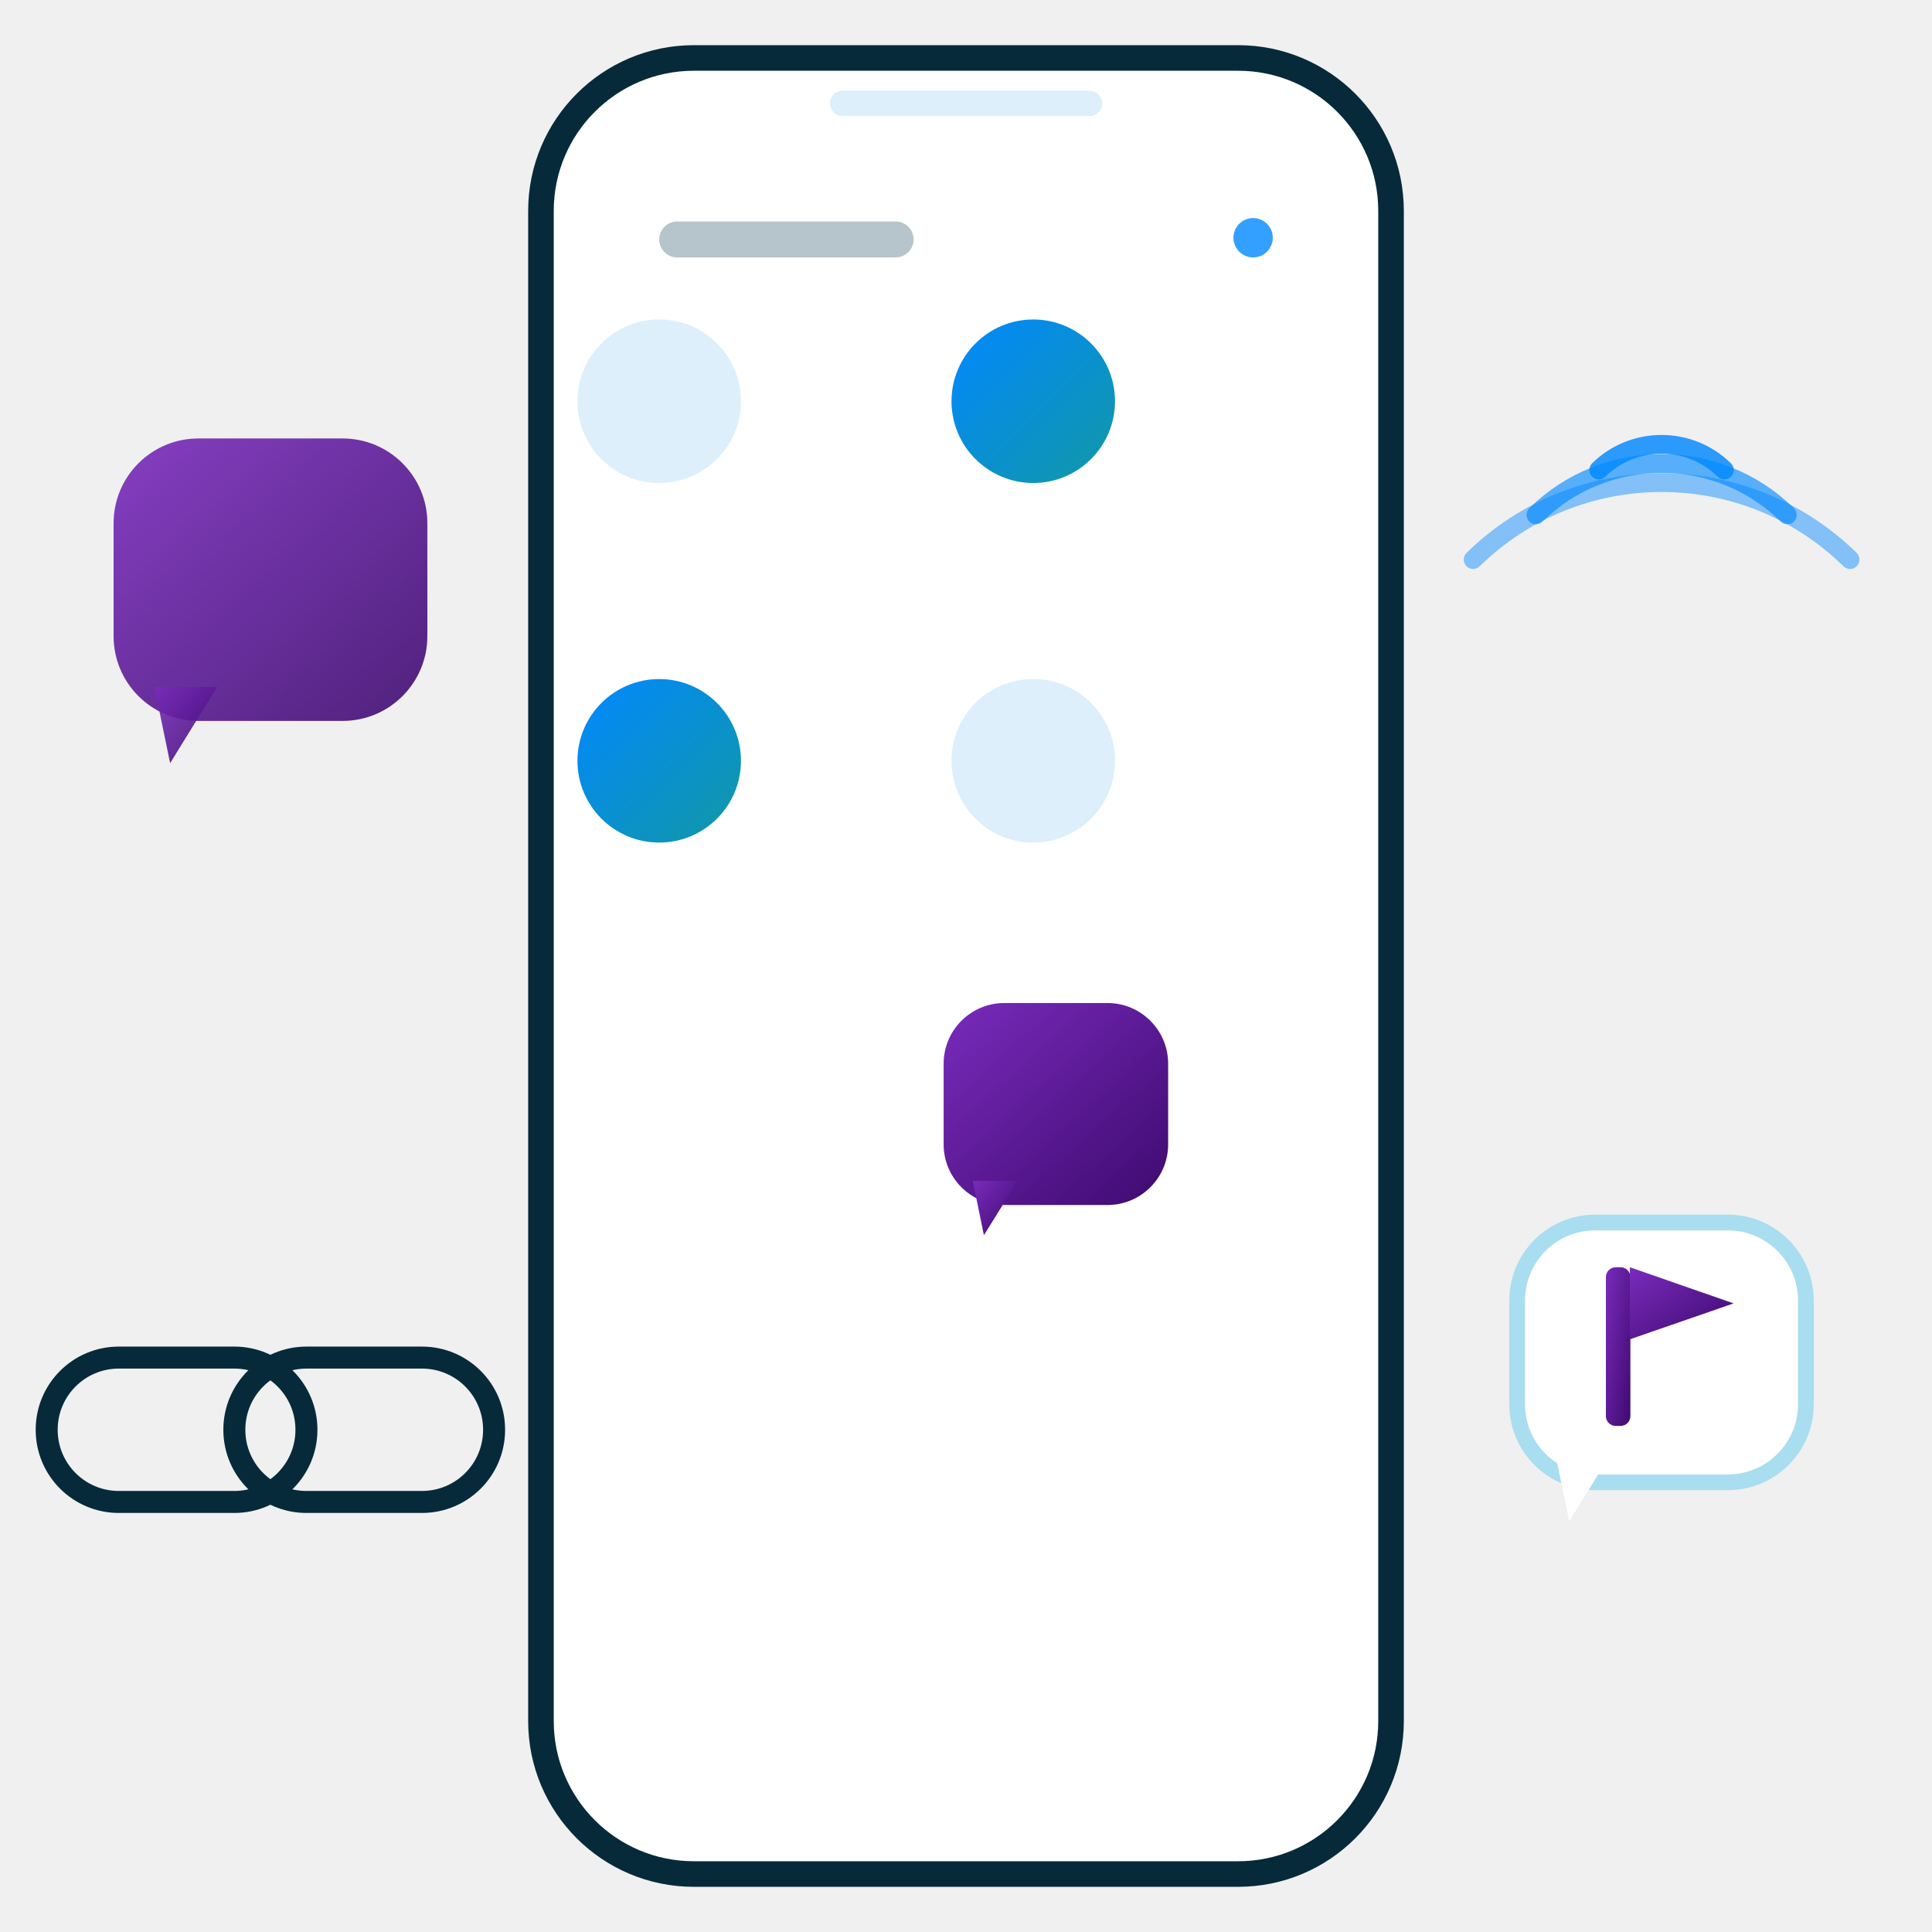
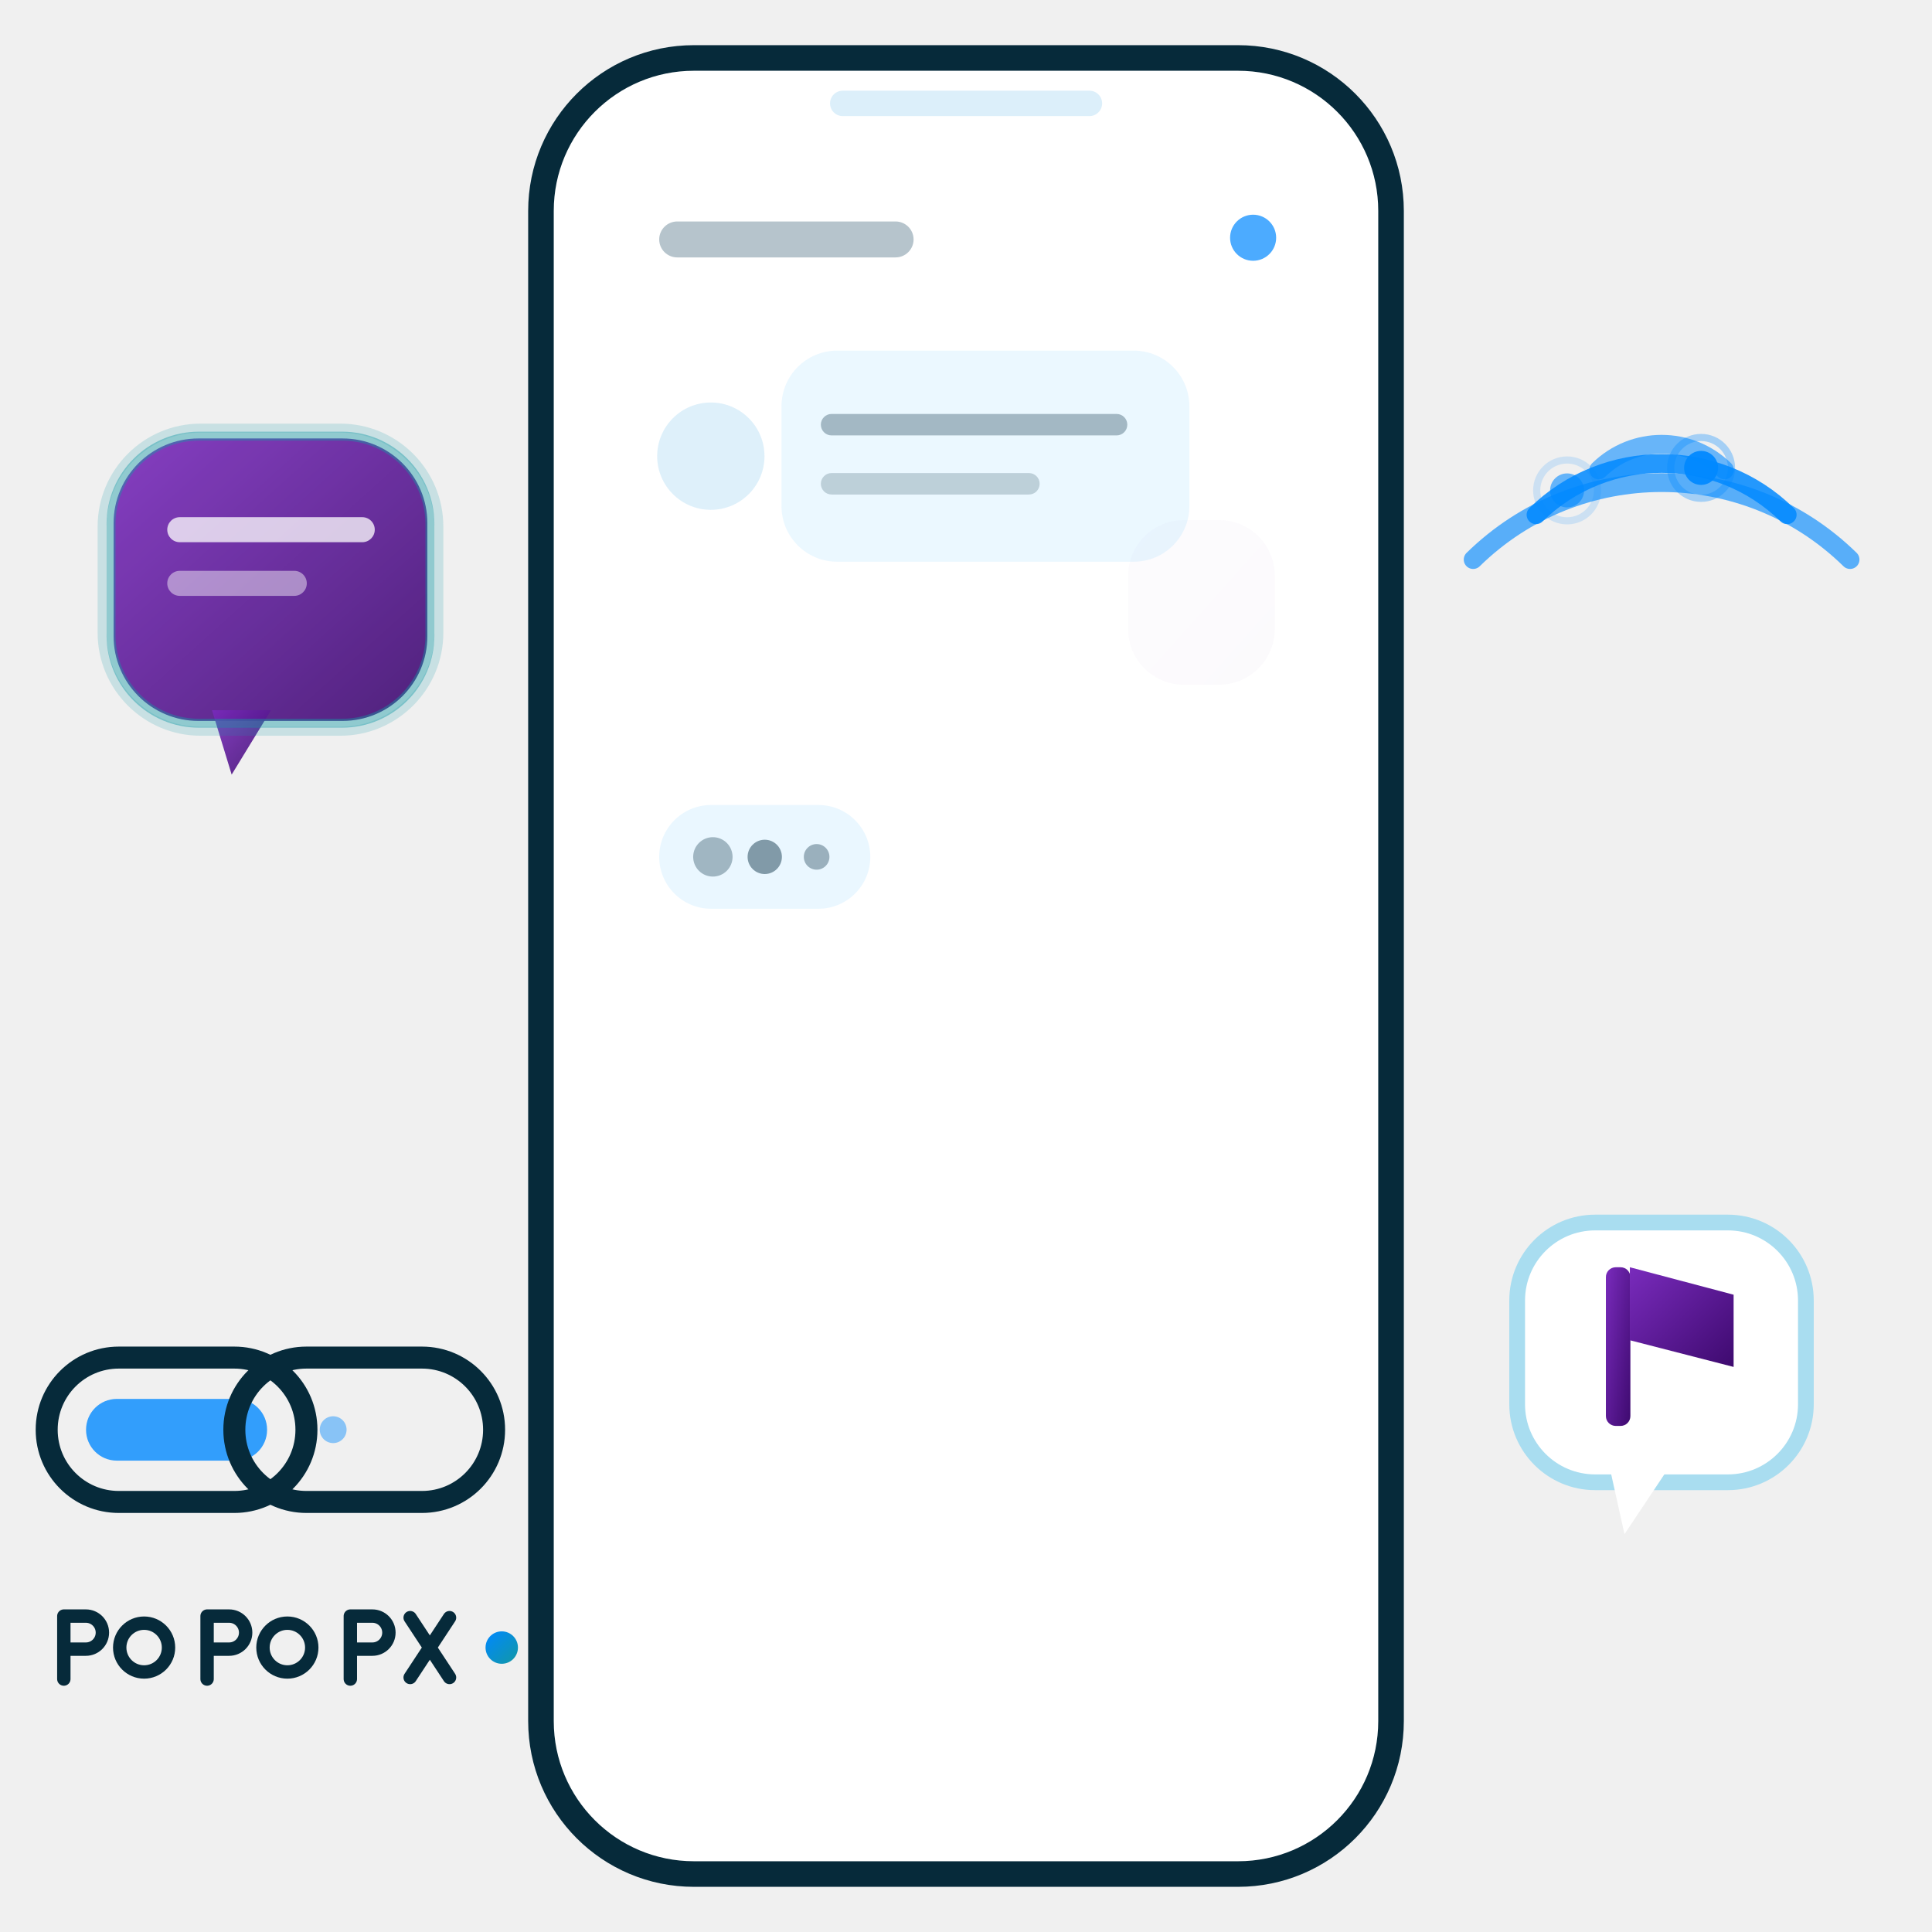
<svg xmlns="http://www.w3.org/2000/svg" width="1080" height="1080" viewBox="0 0 1080 1080">
  <defs>
    <linearGradient id="g1" x1="0" y1="0" x2="1" y2="1">
      <stop offset="0" stop-color="#792BBC" />
      <stop offset="1" stop-color="#3E0A6F" />
    </linearGradient>
    <linearGradient id="g2" x1="0" y1="0" x2="1" y2="1">
      <stop offset="0" stop-color="#7A2BBE" />
      <stop offset="1" stop-color="#3D0A6D" />
    </linearGradient>
    <linearGradient id="g3" x1="0" y1="0" x2="1" y2="1">
      <stop offset="0" stop-color="#0088FF" />
      <stop offset="1" stop-color="#1298A5" />
    </linearGradient>
    <linearGradient id="g4" x1="0" y1="0" x2="1" y2="1">
      <stop offset="0" stop-color="#0088FF" />
      <stop offset="1" stop-color="#70F0F9" />
    </linearGradient>
  </defs>
  <g>
    <rect x="302.4" y="32.4" width="475.2" height="1015.2" rx="85.5" fill="#FFFFFF" stroke="#062A3A" stroke-width="14.3" />
    <rect x="330.9" y="78.1" width="418.2" height="913.7" rx="47.5" fill="#FFFFFF" />
-     <rect x="464.0" y="50.7" width="152.1" height="14.2" rx="7.1" fill="#DCEFFA" />
+     <rect x="464" y="50.7" width="152.1" height="14.2" rx="7.1" fill="#DCEFFA" />
    <rect x="368.5" y="123.8" width="142.2" height="20.1" rx="10.1" fill="#6E8A99" opacity="0.5" />
-     <circle cx="700.5" cy="132.9" r="11.0" fill="#0088FF" opacity="0.8" />
-     <circle cx="368.5" cy="224.3" r="45.7" fill="#DCEFFA" />
-     <circle cx="577.6" cy="224.3" r="45.7" fill="url(#g3)" />
-     <circle cx="368.5" cy="425.3" r="45.7" fill="url(#g3)" />
-     <circle cx="577.6" cy="425.3" r="45.7" fill="#DCEFFA" />
-     <rect x="527.5" y="560.7" width="125.5" height="112.9" rx="33.9" fill="url(#g1)" />
-     <path d="M 543.8 660.1 L 568.9 660.1 L 550.0 690.5 Z" fill="url(#g1)" />
+     <circle cx="700.5" cy="132.9" r="12.88" fill="#0088FF" opacity="0.7" />
+     <circle cx="397.36" cy="255" r="30" fill="#DCEFFA" opacity="0.93" />
+     <rect x="436.86" y="196" width="228" height="118" rx="31.1" fill="#EAF7FF" opacity="0.93" />
+     <rect x="458.86" y="231.4" width="171.31" height="12" rx="6" fill="#6E8A99" opacity="0.58" />
+     <rect x="458.86" y="264.44" width="122.31" height="12" rx="6" fill="#6E8A99" opacity="0.37" />
+     <rect x="630.64" y="290.75" width="81.96" height="92" rx="31.1" fill="url(#g1)" opacity="0.02" />
+     <rect x="654.64" y="322.03" width="53.27" height="12" rx="6" fill="#FFFFFF" opacity="0.01" />
+     <rect x="368.5" y="450" width="118" height="58" rx="29" fill="#EAF7FF" opacity="1" />
+     <circle cx="398.5" cy="479" r="11.01" fill="#6E8A99" opacity="0.6" />
+     <circle cx="427.5" cy="479" r="9.59" fill="#6E8A99" opacity="0.85" />
+     <circle cx="456.5" cy="479" r="7.16" fill="#6E8A99" opacity="0.65" />
    <rect x="63.5" y="245.1" width="175.4" height="157.9" rx="47.4" fill="url(#g1)" opacity="0.9" />
-     <path d="M 86.3 384.0 L 121.4 384.0 L 95.1 426.6 Z" fill="url(#g1)" opacity="0.9" />
+     <path d="M 118.5 397.0 L 151.5 397.0 L 129.5 433.0 Z" fill="url(#g1)" opacity="0.9" />
+     <rect x="62.07" y="243.81" width="178.26" height="160.47" rx="49.11" fill="none" stroke="#1298A5" stroke-width="5" opacity="0.43" />
+     <rect x="57.07" y="239.31" width="188.26" height="169.47" rx="55.11" fill="none" stroke="#1298A5" stroke-width="5" opacity="0.18" />
+     <rect x="93.5" y="289.1" width="116" height="14" rx="7" fill="#FFFFFF" opacity="0.75" />
+     <rect x="93.5" y="319.1" width="78" height="14" rx="7" fill="#FFFFFF" opacity="0.45" />
    <rect x="848.1" y="683.4" width="161.4" height="145.2" rx="43.6" fill="#FFFFFF" stroke="#A9DDF0" stroke-width="8.8" />
-     <path d="M 869.1 811.2 L 901.4 811.2 L 877.2 850.4 Z" fill="#FFFFFF" />
+     <path d="M 900.1 821.6 L 932.1 821.6 L 908.1 857.6 Z" fill="#FFFFFF" />
    <rect x="897.7" y="708.4" width="13.7" height="88.7" rx="5.5" fill="url(#g1)" />
-     <path d="M 911.1 708.4 L 969.1 728.6 L 911.1 748.7 Z" fill="url(#g1)" />
+     <path d="M 911.1 708.4 L 969.1 723.75 L 969.1 764.12 L 911.1 749.2 Z" fill="url(#g1)" />
+     <path d="M 893.71 262.7 a 50.2 50.2 0 0 1 70.28 0" fill="none" stroke="#0088FF" stroke-width="10.5" stroke-linecap="round" stroke-linejoin="round" opacity="0.57" />
+     <path d="M 858.64 287.75 a 100.3 100.3 0 0 1 140.42 0" fill="none" stroke="#0088FF" stroke-width="10.5" stroke-linecap="round" stroke-linejoin="round" opacity="0.85" />
+     <path d="M 823.5 312.8 a 150.5 150.5 0 0 1 210.7 0" fill="none" stroke="#0088FF" stroke-width="10.5" stroke-linecap="round" stroke-linejoin="round" opacity="0.63" />
+     <circle cx="876.02" cy="274.14" r="9.5" fill="#0088FF" opacity="0.58" />
+     <circle cx="876.02" cy="274.14" r="17" fill="none" stroke="#0088FF" stroke-width="4" opacity="0.15" />
+     <circle cx="950.92" cy="261.56" r="9.5" fill="#0088FF" opacity="0.93" />
+     <circle cx="950.92" cy="261.56" r="17" fill="none" stroke="#0088FF" stroke-width="4" opacity="0.32" />
    <rect x="26.1" y="758.9" width="145.2" height="80.7" rx="40.3" fill="none" stroke="#062A3A" stroke-width="12.3" />
-     <rect x="131.0" y="758.9" width="145.2" height="80.7" rx="40.3" fill="none" stroke="#062A3A" stroke-width="12.3" />
-     <path d="M 893.7 262.7 a 50.2 50.2 0 0 1 70.2 0" fill="none" stroke="#0088FF" stroke-width="10.5" stroke-linecap="round" stroke-linejoin="round" opacity="0.82" />
-     <path d="M 858.6 287.8 a 100.3 100.3 0 0 1 140.5 0" fill="none" stroke="#0088FF" stroke-width="10.5" stroke-linecap="round" stroke-linejoin="round" opacity="0.64" />
-     <path d="M 823.5 312.8 a 150.5 150.5 0 0 1 210.7 0" fill="none" stroke="#0088FF" stroke-width="10.5" stroke-linecap="round" stroke-linejoin="round" opacity="0.46" />
+     <rect x="48.1" y="782" width="101.2" height="34.5" rx="17.2" fill="#0088FF" opacity="0.79" />
+     <rect x="131" y="758.9" width="145.2" height="80.7" rx="40.3" fill="none" stroke="#062A3A" stroke-width="12.3" />
+     <circle cx="186.24" cy="799.2" r="7.5" fill="#0088FF" opacity="0.43" />
+     <path d="M 35.68 938.6 L 35.68 903.4 L 48 903.4 A 9.24 9.24 0 0 1 48 921.88 L 35.68 921.88" fill="none" stroke="#062A3A" stroke-width="7.48" stroke-linecap="round" stroke-linejoin="round" />
+     <circle cx="80.56" cy="921" r="13.64" fill="none" stroke="#062A3A" stroke-width="7.48" />
+     <path d="M 115.76 938.6 L 115.76 903.4 L 128.08 903.4 A 9.24 9.24 0 0 1 128.08 921.88 L 115.76 921.88" fill="none" stroke="#062A3A" stroke-width="7.48" stroke-linecap="round" stroke-linejoin="round" />
+     <circle cx="160.64" cy="921" r="13.64" fill="none" stroke="#062A3A" stroke-width="7.48" />
+     <path d="M 195.84 938.6 L 195.84 903.4 L 208.16 903.4 A 9.24 9.24 0 0 1 208.16 921.88 L 195.84 921.88" fill="none" stroke="#062A3A" stroke-width="7.48" stroke-linecap="round" stroke-linejoin="round" />
+     <path d="M 229.28 904.28 L 251.28 937.72 M 251.28 904.28 L 229.28 937.72" fill="none" stroke="#062A3A" stroke-width="7.48" stroke-linecap="round" stroke-linejoin="miter" />
+     <circle cx="280.48" cy="921" r="9.06" fill="url(#g3)" />
  </g>
</svg>
